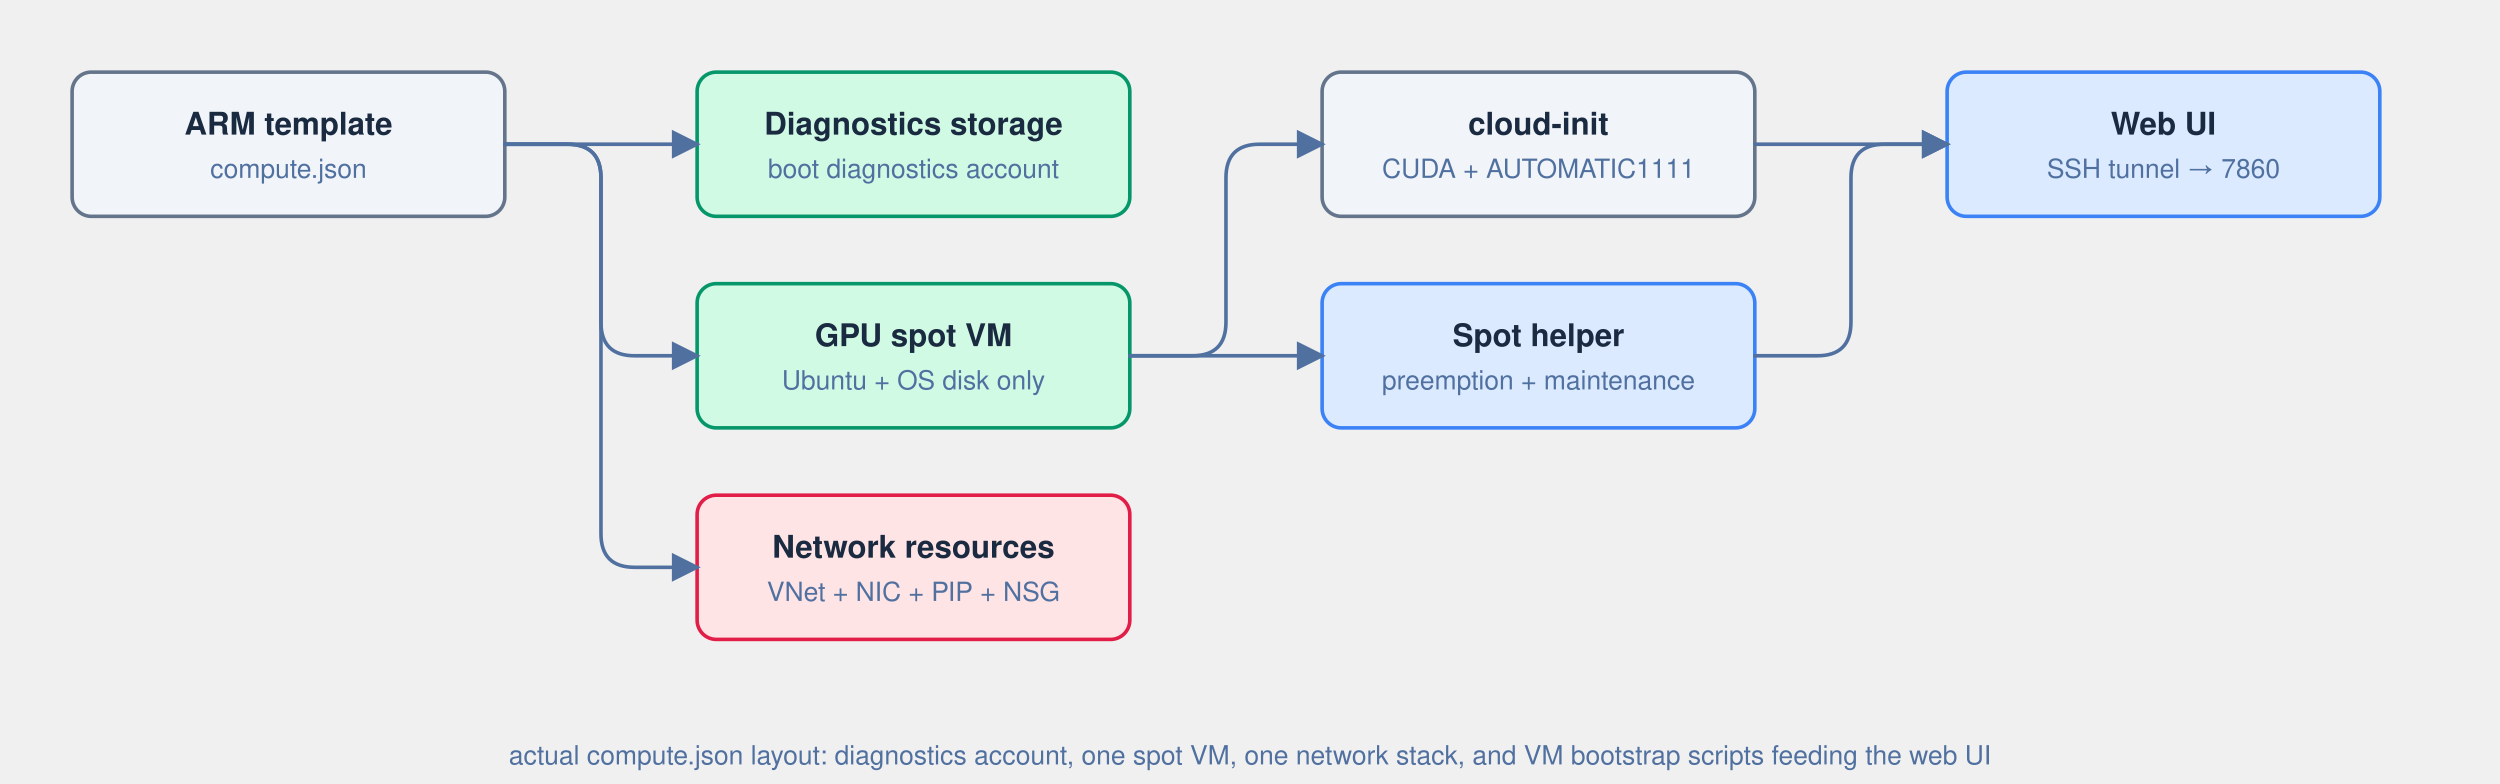
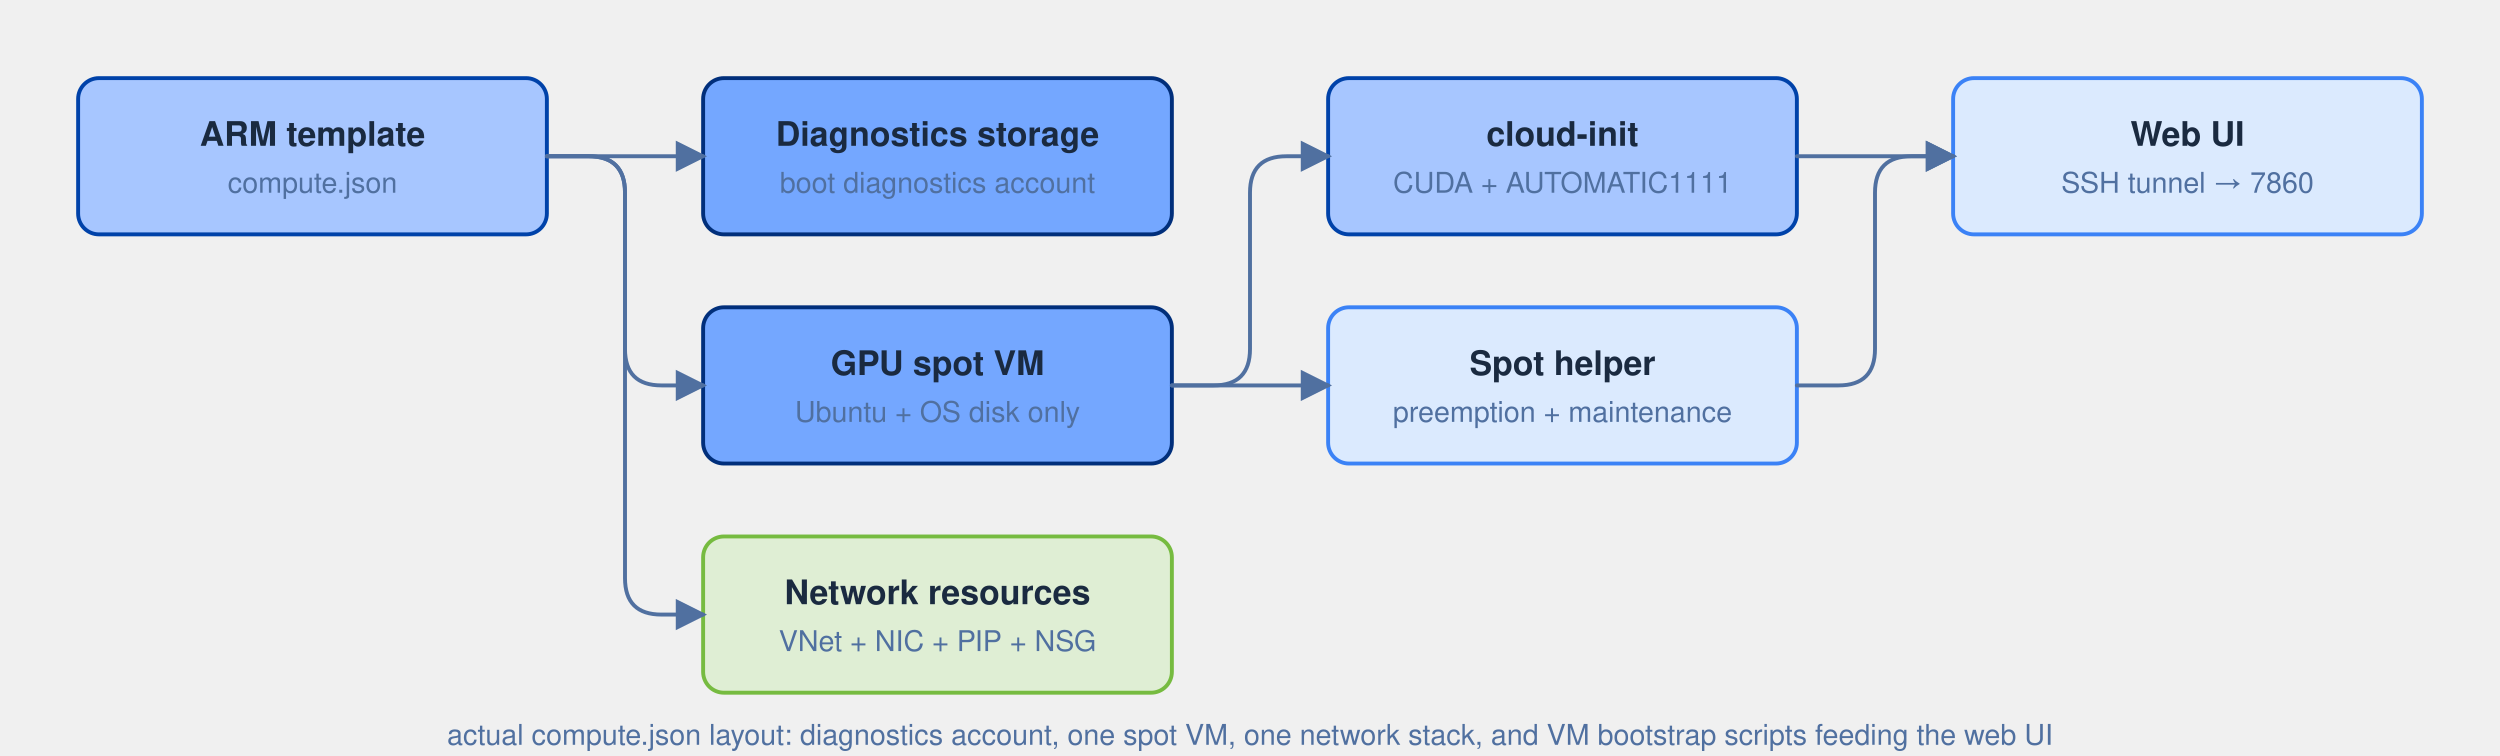
- <svg xmlns="http://www.w3.org/2000/svg" viewBox="0 0 1040 326">
+ <svg xmlns="http://www.w3.org/2000/svg" viewBox="0 0 960 290">
  <style>
    /* Default: light mode (for rsvg-convert and non-media-query agents) */
    .bg { fill: transparent; }
-     .box { fill: #ffffff; stroke: #c8d0e0; stroke-width: 1.5; }
+     .box { fill: #ffffff; stroke: #707070; stroke-width: 1.5; }
    .box-accent { fill: #dbeafe; stroke: #3b82f6; stroke-width: 1.5; }
-     .box-green { fill: #d1fae5; stroke: #059669; stroke-width: 1.5; }
+     .box-green { fill: #74a7ff; stroke: #012f7b; stroke-width: 1.5; }
    .box-warm { fill: #fef3c7; stroke: #d97706; stroke-width: 1.5; }
-     .box-purple { fill: #ede9fe; stroke: #7c3aed; stroke-width: 1.5; }
-     .box-teal { fill: #ccfbf1; stroke: #0d9488; stroke-width: 1.5; }
-     .box-slate { fill: #f1f5f9; stroke: #64748b; stroke-width: 1.5; }
-     .box-indigo { fill: #e0e7ff; stroke: #4f46e5; stroke-width: 1.5; }
-     .box-rose { fill: #ffe4e6; stroke: #e11d48; stroke-width: 1.5; }
+     .box-purple { fill: #adadad; stroke: #000000; stroke-width: 1.5; }
+     .box-teal { fill: #ebebeb; stroke: #474747; stroke-width: 1.5; }
+     .box-slate { fill: #a7c6ff; stroke: #0042a9; stroke-width: 1.5; }
+     .box-indigo { fill: #dfeed4; stroke: #4e7a27; stroke-width: 1.5; }
+     .box-rose { fill: #dfeed4; stroke: #76bb40; stroke-width: 1.5; }
    .box-orange { fill: #ffedd5; stroke: #ea580c; stroke-width: 1.5; }
-     .box-cyan { fill: #cffafe; stroke: #0891b2; stroke-width: 1.5; }
+     .box-cyan { fill: #d9c9fe; stroke: #5e30eb; stroke-width: 1.5; }
    .label { fill: #1a2a40; }
    .sub { fill: #5070a0; }
    text { font-family: -apple-system, "Segoe UI", Helvetica, sans-serif; }
    .label { font-size: 13px; font-weight: 600; }
    .sub { font-size: 11px; }
    @media (prefers-color-scheme: dark) {
      .bg { fill: transparent; }
-       .box { fill: #1a1e2a; stroke: #2a3040; }
+       .box { fill: #1a1e2a; stroke: #505050; }
      .box-accent { fill: #0d1e38; stroke: #2b5cb0; }
-       .box-green { fill: #0d2220; stroke: #207060; }
+       .box-green { fill: #0a1a3a; stroke: #4a80d0; }
      .box-warm { fill: #221a10; stroke: #a06020; }
-       .box-purple { fill: #1a0d28; stroke: #7030a0; }
-       .box-teal { fill: #0d2228; stroke: #1a8a7a; }
-       .box-slate { fill: #1e293b; stroke: #475569; }
-       .box-indigo { fill: #1e1b4b; stroke: #6366f1; }
-       .box-rose { fill: #2a0a12; stroke: #f43f5e; }
+       .box-purple { fill: #222222; stroke: #666666; }
+       .box-teal { fill: #1e1e1e; stroke: #666666; }
+       .box-slate { fill: #0d1a38; stroke: #4a7ad0; }
+       .box-indigo { fill: #1a2810; stroke: #5a8a30; }
+       .box-rose { fill: #1a2810; stroke: #5aaa30; }
      .box-orange { fill: #2a1a08; stroke: #f97316; }
-       .box-cyan { fill: #082f3a; stroke: #06b6d4; }
+       .box-cyan { fill: #1a1030; stroke: #7040d0; }
      .label { fill: #d0daf0; }
      .sub { fill: #5070a0; }
    }
  </style>
  <defs>
    <marker id="ah" markerWidth="8" markerHeight="8" refX="7" refY="4" orient="auto">
      <path d="M0,0 L8,4 L0,8z" fill="#5070a0" stroke="none" />
    </marker>
    <marker id="ahs" markerWidth="8" markerHeight="8" refX="7" refY="4" orient="auto">
      <path d="M0,0 L8,4 L0,8z" fill="#3b82f6" stroke="none" />
    </marker>
  </defs>
-   <rect width="1040" height="326" class="bg" rx="8" />
+   <rect width="960" height="290" class="bg" rx="8" />
  <rect x="30" y="30" width="180" height="60" rx="8" class="box-slate" />
  <text x="120" y="56" text-anchor="middle" class="label">ARM template</text>
  <text x="120" y="74" text-anchor="middle" class="sub">compute.json</text>
-   <rect x="290" y="30" width="180" height="60" rx="8" class="box-green" />
-   <text x="380" y="56" text-anchor="middle" class="label">Diagnostics storage</text>
-   <text x="380" y="74" text-anchor="middle" class="sub">boot diagnostics account</text>
-   <rect x="290" y="118" width="180" height="60" rx="8" class="box-green" />
-   <text x="380" y="144" text-anchor="middle" class="label">GPU spot VM</text>
-   <text x="380" y="162" text-anchor="middle" class="sub">Ubuntu + OS disk only</text>
-   <rect x="290" y="206" width="180" height="60" rx="8" class="box-rose" />
-   <text x="380" y="232" text-anchor="middle" class="label">Network resources</text>
-   <text x="380" y="250" text-anchor="middle" class="sub">VNet + NIC + PIP + NSG</text>
-   <rect x="550" y="30" width="180" height="60" rx="8" class="box-slate" />
-   <text x="640" y="56" text-anchor="middle" class="label">cloud-init</text>
-   <text x="640" y="74" text-anchor="middle" class="sub">CUDA + AUTOMATIC1111</text>
-   <rect x="550" y="118" width="180" height="60" rx="8" class="box-accent" />
-   <text x="640" y="144" text-anchor="middle" class="label">Spot helper</text>
-   <text x="640" y="162" text-anchor="middle" class="sub">preemption + maintenance</text>
-   <rect x="810" y="30" width="180" height="60" rx="8" class="box-accent" />
-   <text x="900" y="56" text-anchor="middle" class="label">Web UI</text>
-   <text x="900" y="74" text-anchor="middle" class="sub">SSH tunnel → 7860</text>
-   <path d="M210,60 L290,60" fill="none" stroke="#5070a0" stroke-width="1.5" stroke-linecap="round" marker-end="url(#ah)" />
-   <path d="M210,60 L236,60 Q250,60 250,74 L250,134 Q250,148 264,148 L290,148" fill="none" stroke="#5070a0" stroke-width="1.5" stroke-linecap="round" marker-end="url(#ah)" />
-   <path d="M210,60 L236,60 Q250,60 250,74 L250,222 Q250,236 264,236 L290,236" fill="none" stroke="#5070a0" stroke-width="1.5" stroke-linecap="round" marker-end="url(#ah)" />
-   <path d="M470,148 L496,148 Q510,148 510,134 L510,74 Q510,60 524,60 L550,60" fill="none" stroke="#5070a0" stroke-width="1.5" stroke-linecap="round" marker-end="url(#ah)" />
-   <path d="M470,148 L550,148" fill="none" stroke="#5070a0" stroke-width="1.5" stroke-linecap="round" marker-end="url(#ah)" />
-   <path d="M730,60 L810,60" fill="none" stroke="#5070a0" stroke-width="1.5" stroke-linecap="round" marker-end="url(#ah)" />
-   <path d="M730,148 L756,148 Q770,148 770,134 L770,74 Q770,60 784,60 L810,60" fill="none" stroke="#5070a0" stroke-width="1.5" stroke-linecap="round" marker-end="url(#ah)" />
-   <text x="520" y="318" text-anchor="middle" class="sub">actual compute.json layout: diagnostics account, one spot VM, one network stack, and VM bootstrap scripts feeding the web UI</text>
+   <rect x="270" y="30" width="180" height="60" rx="8" class="box-green" />
+   <text x="360" y="56" text-anchor="middle" class="label">Diagnostics storage</text>
+   <text x="360" y="74" text-anchor="middle" class="sub">boot diagnostics account</text>
+   <rect x="270" y="118" width="180" height="60" rx="8" class="box-green" />
+   <text x="360" y="144" text-anchor="middle" class="label">GPU spot VM</text>
+   <text x="360" y="162" text-anchor="middle" class="sub">Ubuntu + OS disk only</text>
+   <rect x="270" y="206" width="180" height="60" rx="8" class="box-rose" />
+   <text x="360" y="232" text-anchor="middle" class="label">Network resources</text>
+   <text x="360" y="250" text-anchor="middle" class="sub">VNet + NIC + PIP + NSG</text>
+   <rect x="510" y="30" width="180" height="60" rx="8" class="box-slate" />
+   <text x="600" y="56" text-anchor="middle" class="label">cloud-init</text>
+   <text x="600" y="74" text-anchor="middle" class="sub">CUDA + AUTOMATIC1111</text>
+   <rect x="510" y="118" width="180" height="60" rx="8" class="box-accent" />
+   <text x="600" y="144" text-anchor="middle" class="label">Spot helper</text>
+   <text x="600" y="162" text-anchor="middle" class="sub">preemption + maintenance</text>
+   <rect x="750" y="30" width="180" height="60" rx="8" class="box-accent" />
+   <text x="840" y="56" text-anchor="middle" class="label">Web UI</text>
+   <text x="840" y="74" text-anchor="middle" class="sub">SSH tunnel → 7860</text>
+   <path d="M210,60 L270,60" fill="none" stroke="#5070a0" stroke-width="1.5" stroke-linecap="round" marker-end="url(#ah)" />
+   <path d="M210,60 L226,60 Q240,60 240,74 L240,134 Q240,148 254,148 L270,148" fill="none" stroke="#5070a0" stroke-width="1.5" stroke-linecap="round" marker-end="url(#ah)" />
+   <path d="M210,60 L226,60 Q240,60 240,74 L240,222 Q240,236 254,236 L270,236" fill="none" stroke="#5070a0" stroke-width="1.5" stroke-linecap="round" marker-end="url(#ah)" />
+   <path d="M450,148 L466,148 Q480,148 480,134 L480,74 Q480,60 494,60 L510,60" fill="none" stroke="#5070a0" stroke-width="1.5" stroke-linecap="round" marker-end="url(#ah)" />
+   <path d="M450,148 L510,148" fill="none" stroke="#5070a0" stroke-width="1.5" stroke-linecap="round" marker-end="url(#ah)" />
+   <path d="M690,60 L750,60" fill="none" stroke="#5070a0" stroke-width="1.5" stroke-linecap="round" marker-end="url(#ah)" />
+   <path d="M690,148 L706,148 Q720,148 720,134 L720,74 Q720,60 734,60 L750,60" fill="none" stroke="#5070a0" stroke-width="1.5" stroke-linecap="round" marker-end="url(#ah)" />
+   <text x="480" y="286" text-anchor="middle" class="sub">actual compute.json layout: diagnostics account, one spot VM, one network stack, and VM bootstrap scripts feeding the web UI</text>
</svg>
